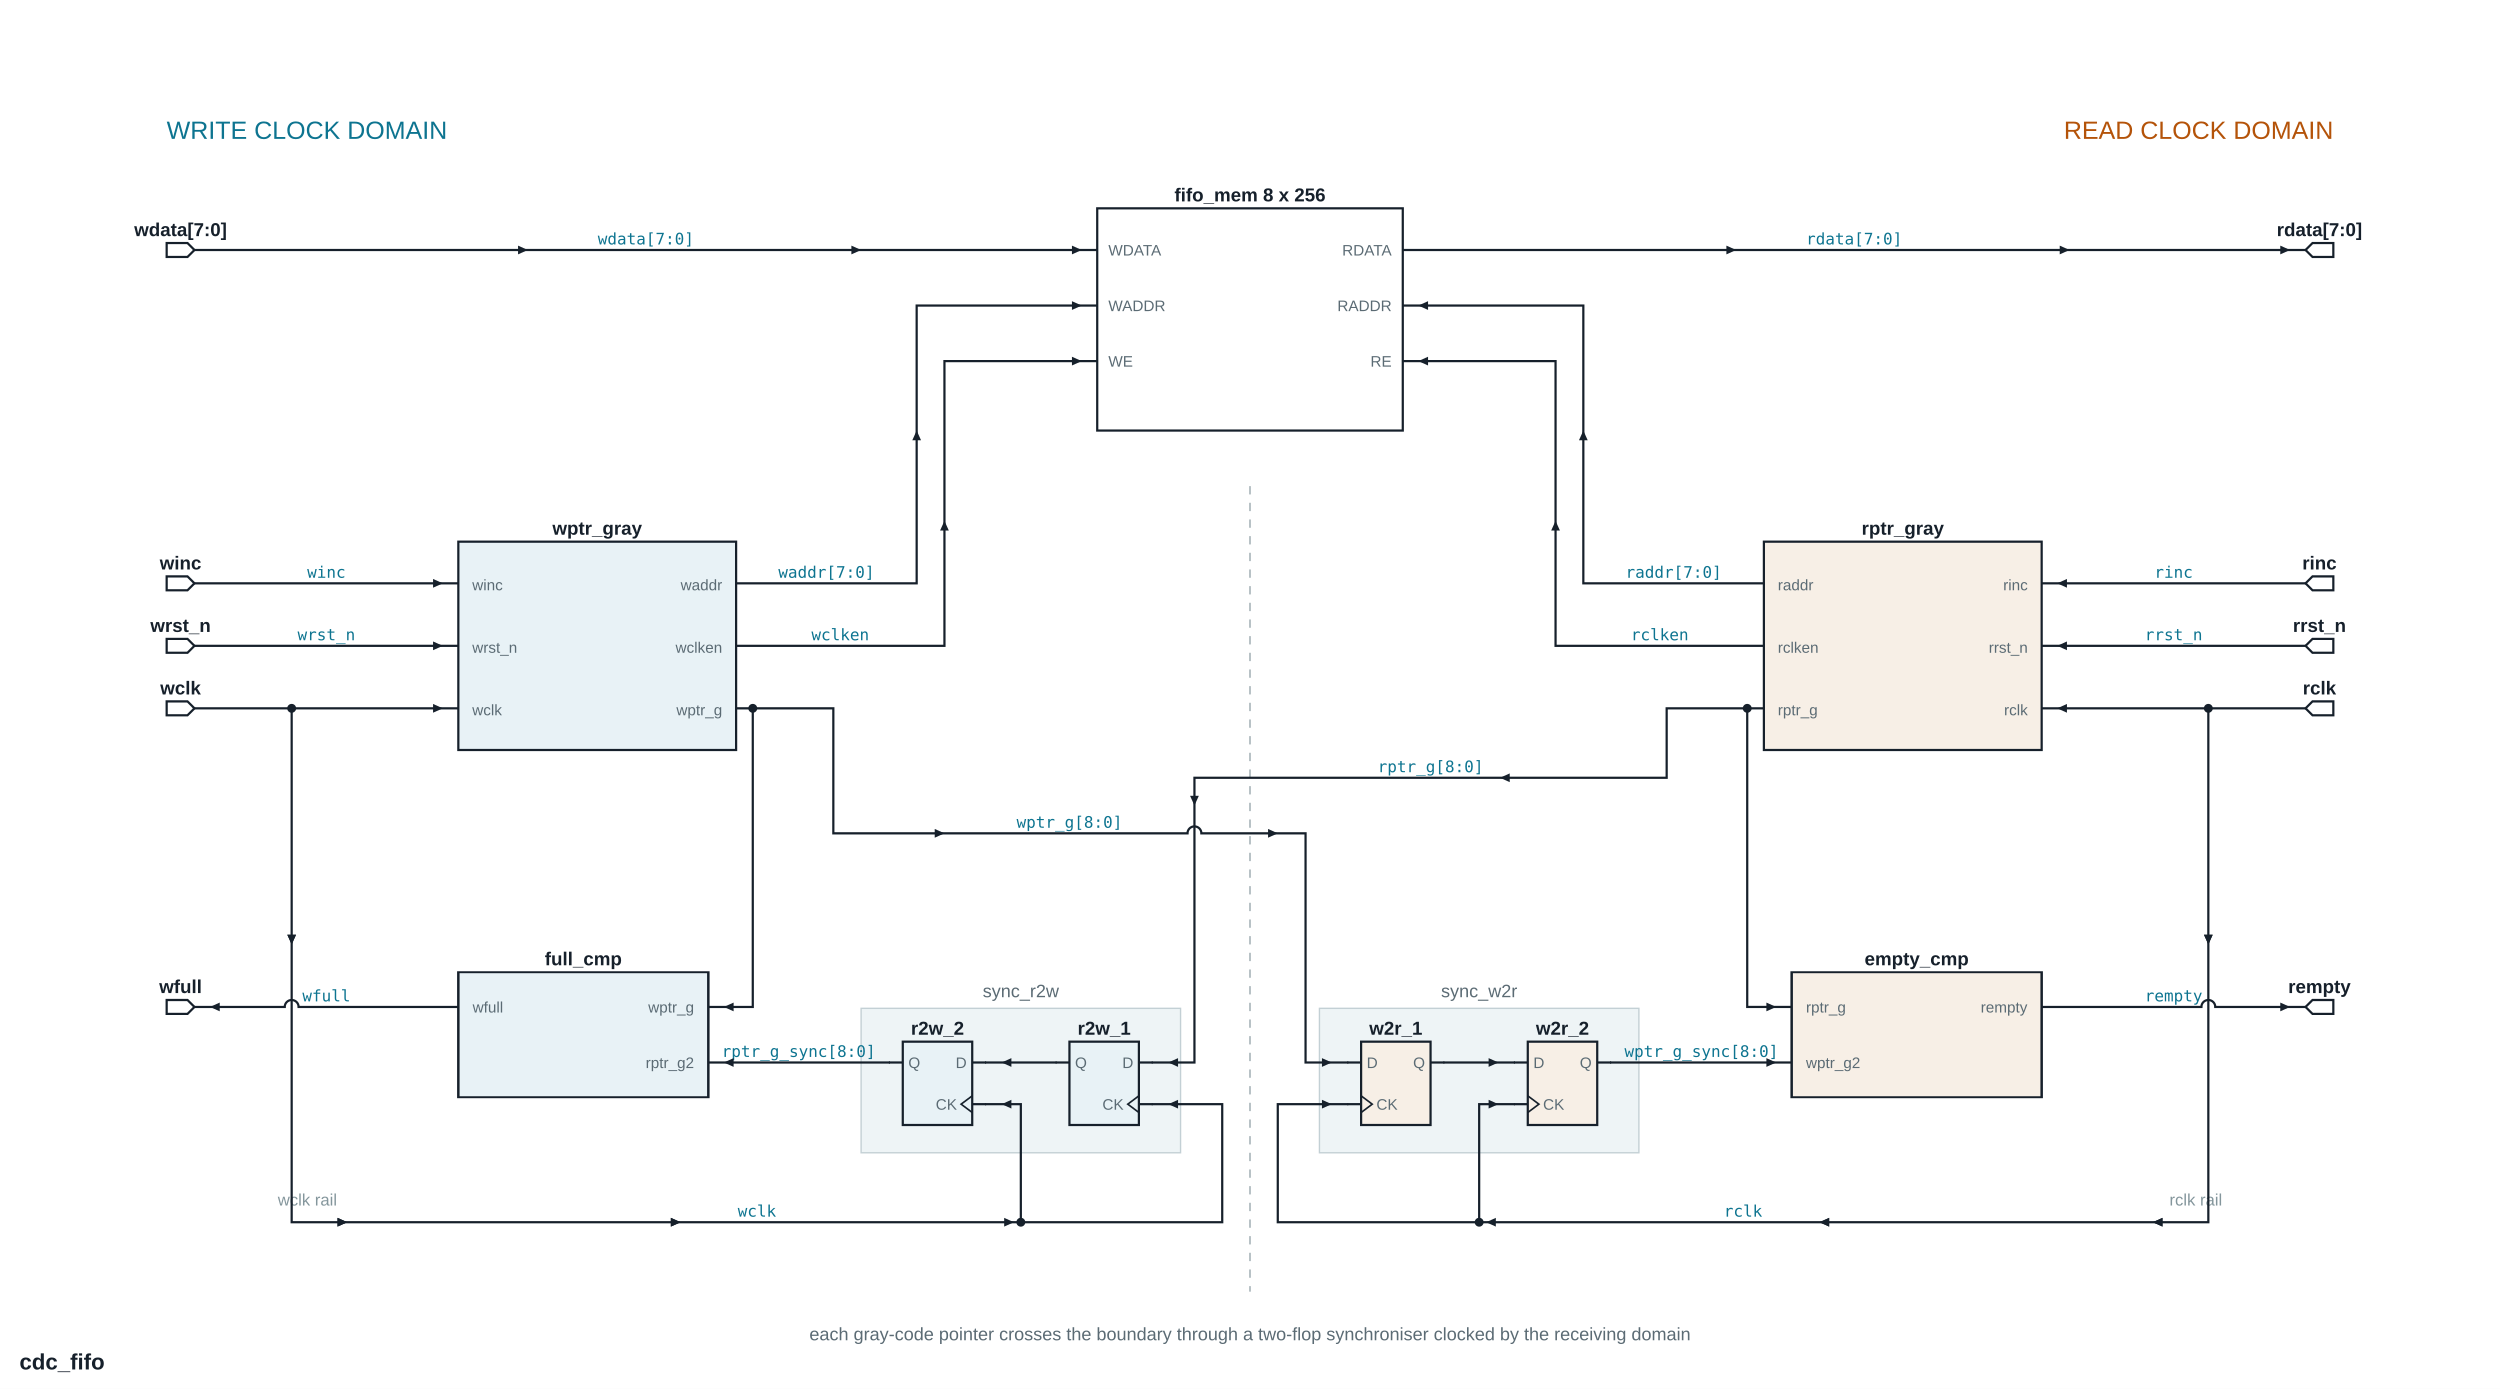
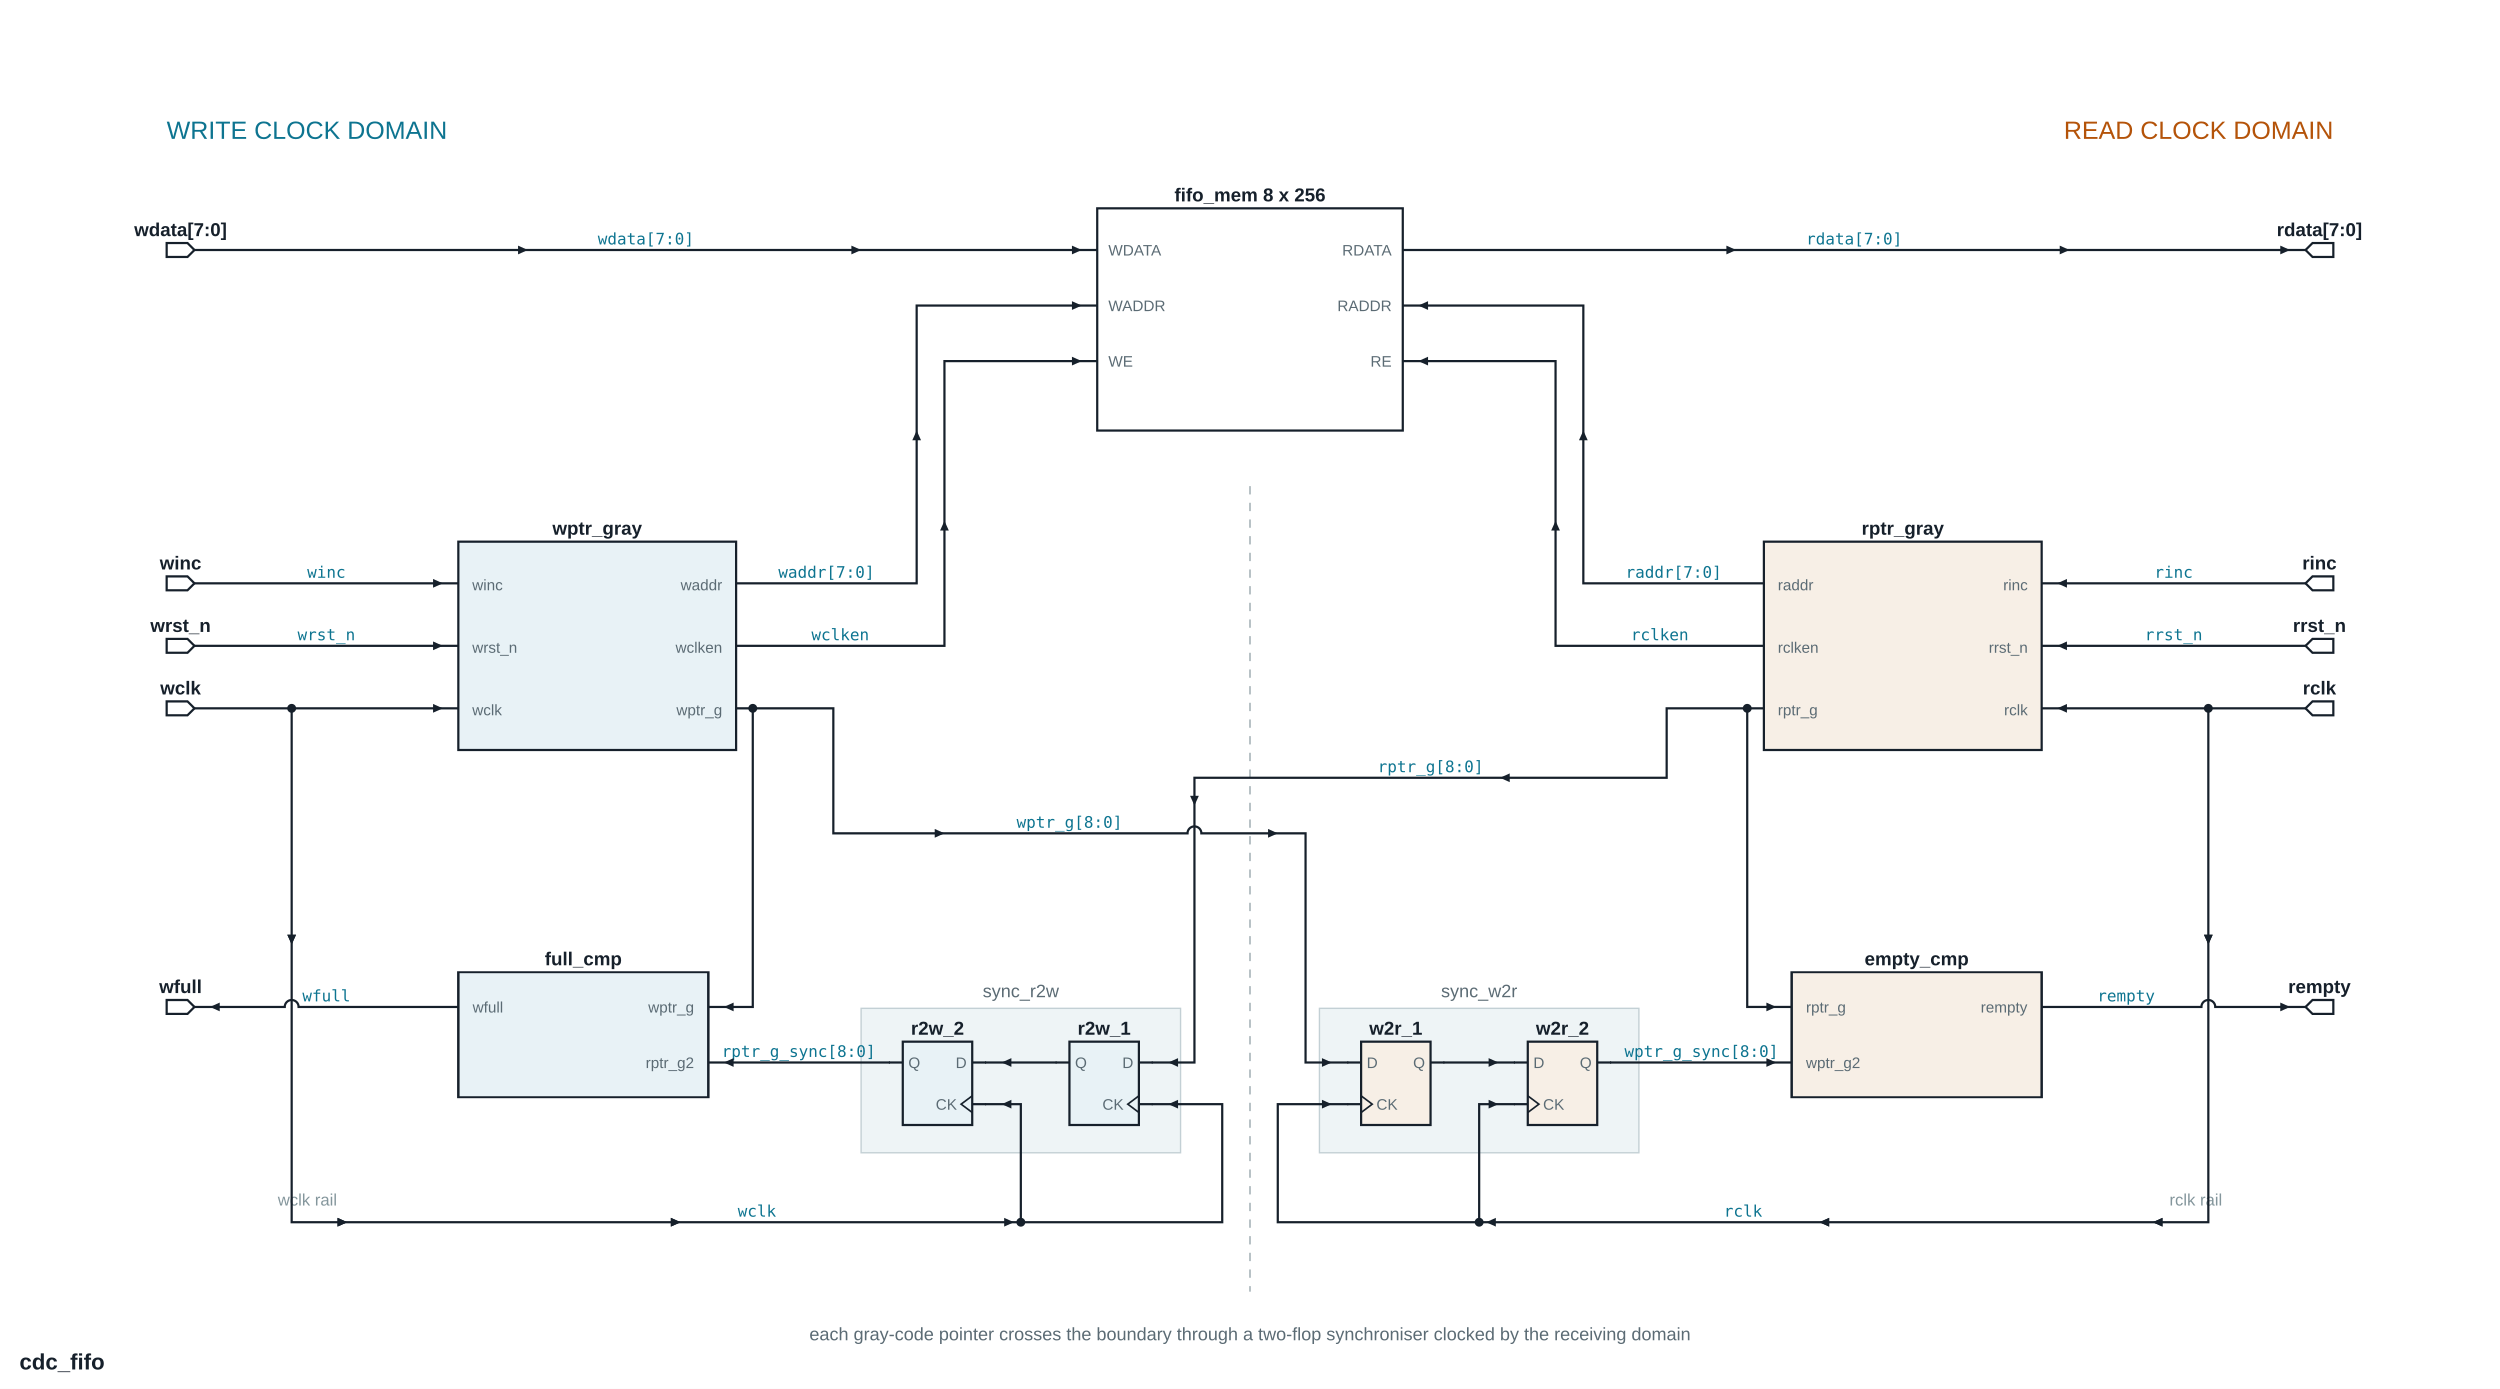
<svg xmlns="http://www.w3.org/2000/svg" width="1800" height="1000" viewBox="0 0 1800 1000" font-family="'IBM Plex Sans','IBM Plex Sans Text',Arial,Helvetica,sans-serif">
  <rect x="0" y="0" width="1800" height="1000" fill="#ffffff" />
  <g class="dl-shapes">
    <rect x="620" y="726" width="230" height="104" fill="#eef4f6" stroke="#c3d0d5" stroke-width="1" />
    <rect x="950" y="726" width="230" height="104" fill="#eef4f6" stroke="#c3d0d5" stroke-width="1" />
    <text x="735" y="718" text-anchor="middle" font-family="'IBM Plex Sans','IBM Plex Sans Text',Arial,Helvetica,sans-serif" font-size="13" fill="#5b6b74">sync_r2w</text>
    <text x="1065" y="718" text-anchor="middle" font-family="'IBM Plex Sans','IBM Plex Sans Text',Arial,Helvetica,sans-serif" font-size="13" fill="#5b6b74">sync_w2r</text>
    <text x="120" y="100" text-anchor="start" font-family="'IBM Plex Sans','IBM Plex Sans Text',Arial,Helvetica,sans-serif" font-size="18" fill="#0d7490">WRITE CLOCK DOMAIN</text>
    <text x="1680" y="100" text-anchor="end" font-family="'IBM Plex Sans','IBM Plex Sans Text',Arial,Helvetica,sans-serif" font-size="18" fill="#b45309">READ CLOCK DOMAIN</text>
    <polyline points="900,350 900,930" fill="none" stroke="#aab6bb" stroke-width="1.2" stroke-dasharray="6 6" />
    <text x="900" y="965" text-anchor="middle" font-family="'IBM Plex Sans','IBM Plex Sans Text',Arial,Helvetica,sans-serif" font-size="13" fill="#5b6b74">each gray-code pointer crosses the boundary through a two-flop synchroniser clocked by the receiving domain</text>
    <text x="200" y="868" text-anchor="start" font-family="'IBM Plex Sans','IBM Plex Sans Text',Arial,Helvetica,sans-serif" font-size="12" fill="#84969c">wclk rail</text>
    <text x="1600" y="868" text-anchor="end" font-family="'IBM Plex Sans','IBM Plex Sans Text',Arial,Helvetica,sans-serif" font-size="12" fill="#84969c">rclk rail</text>
  </g>
  <g class="dl-nets">
    <path class="dl-net" data-id="n1" d="M140 180 L790 180" fill="none" stroke="#16202b" stroke-width="1.6" stroke-linejoin="miter" stroke-linecap="square" />
    <path class="dl-net" data-id="n2" d="M140 420 L330 420" fill="none" stroke="#16202b" stroke-width="1.6" stroke-linejoin="miter" stroke-linecap="square" />
    <path class="dl-net" data-id="n3" d="M140 465 L330 465" fill="none" stroke="#16202b" stroke-width="1.6" stroke-linejoin="miter" stroke-linecap="square" />
    <path class="dl-net" data-id="n4" d="M140 510 L330 510 M140 510 L210 510 L210 880 L880 880 L880 795 L830 795 M140 510 L210 510 L210 880 L735 880 L735 795 L710 795" fill="none" stroke="#16202b" stroke-width="1.6" stroke-linejoin="miter" stroke-linecap="square" />
    <path class="dl-net" data-id="n5" d="M530 420 L660 420 L660 220 L790 220" fill="none" stroke="#16202b" stroke-width="1.6" stroke-linejoin="miter" stroke-linecap="square" />
    <path class="dl-net" data-id="n6" d="M530 465 L680 465 L680 260 L790 260" fill="none" stroke="#16202b" stroke-width="1.6" stroke-linejoin="miter" stroke-linecap="square" />
    <path class="dl-net" data-id="n7" d="M1010 180 L1660 180" fill="none" stroke="#16202b" stroke-width="1.6" stroke-linejoin="miter" stroke-linecap="square" />
    <path class="dl-net" data-id="n8" d="M1660 420 L1470 420" fill="none" stroke="#16202b" stroke-width="1.6" stroke-linejoin="miter" stroke-linecap="square" />
    <path class="dl-net" data-id="n9" d="M1660 465 L1470 465" fill="none" stroke="#16202b" stroke-width="1.6" stroke-linejoin="miter" stroke-linecap="square" />
    <path class="dl-net" data-id="n10" d="M1660 510 L1470 510 M1660 510 L1590 510 L1590 880 L920 880 L920 795 L970 795 M1660 510 L1590 510 L1590 880 L1065 880 L1065 795 L1090 795" fill="none" stroke="#16202b" stroke-width="1.6" stroke-linejoin="miter" stroke-linecap="square" />
    <path class="dl-net" data-id="n11" d="M1270 420 L1140 420 L1140 220 L1010 220" fill="none" stroke="#16202b" stroke-width="1.6" stroke-linejoin="miter" stroke-linecap="square" />
    <path class="dl-net" data-id="n12" d="M1270 465 L1120 465 L1120 260 L1010 260" fill="none" stroke="#16202b" stroke-width="1.6" stroke-linejoin="miter" stroke-linecap="square" />
    <path class="dl-net" data-id="n13" d="M530 510 L542 510 L542 725 L510 725 M530 510 L600 510 L600 600 L855 600 A5 5 0 0 1 865 600 L940 600 L940 765 L970 765" fill="none" stroke="#16202b" stroke-width="1.6" stroke-linejoin="miter" stroke-linecap="square" />
    <path class="dl-net" data-id="n14" d="M1270 510 L1258 510 L1258 725 L1290 725 M1270 510 L1200 510 L1200 560 L860 560 L860 765 L830 765" fill="none" stroke="#16202b" stroke-width="1.6" stroke-linejoin="miter" stroke-linecap="square" />
    <path class="dl-net" data-id="n17" d="M1040 765 L1090 765" fill="none" stroke="#16202b" stroke-width="1.6" stroke-linejoin="miter" stroke-linecap="square" />
    <path class="dl-net" data-id="n18" d="M1160 765 L1290 765" fill="none" stroke="#16202b" stroke-width="1.6" stroke-linejoin="miter" stroke-linecap="square" />
    <path class="dl-net" data-id="n19" d="M760 765 L710 765" fill="none" stroke="#16202b" stroke-width="1.6" stroke-linejoin="miter" stroke-linecap="square" />
    <path class="dl-net" data-id="n20" d="M640 765 L510 765" fill="none" stroke="#16202b" stroke-width="1.6" stroke-linejoin="miter" stroke-linecap="square" />
    <path class="dl-net" data-id="n21" d="M330 725 L215 725 A5 5 0 0 0 205 725 L140 725" fill="none" stroke="#16202b" stroke-width="1.6" stroke-linejoin="miter" stroke-linecap="square" />
    <path class="dl-net" data-id="n22" d="M1470 725 L1585 725 A5 5 0 0 1 1595 725 L1660 725" fill="none" stroke="#16202b" stroke-width="1.6" stroke-linejoin="miter" stroke-linecap="square" />
    <text x="465" y="176" text-anchor="middle" font-family="'IBM Plex Mono','DejaVu Sans Mono','Courier New',monospace" font-size="11.5" fill="#0d7490">wdata[7:0]</text>
    <text x="235" y="416" text-anchor="middle" font-family="'IBM Plex Mono','DejaVu Sans Mono','Courier New',monospace" font-size="11.5" fill="#0d7490">winc</text>
    <text x="235" y="461" text-anchor="middle" font-family="'IBM Plex Mono','DejaVu Sans Mono','Courier New',monospace" font-size="11.5" fill="#0d7490">wrst_n</text>
    <text x="545" y="876" text-anchor="middle" font-family="'IBM Plex Mono','DejaVu Sans Mono','Courier New',monospace" font-size="11.5" fill="#0d7490">wclk</text>
    <text x="595" y="416" text-anchor="middle" font-family="'IBM Plex Mono','DejaVu Sans Mono','Courier New',monospace" font-size="11.5" fill="#0d7490">waddr[7:0]</text>
    <text x="605" y="461" text-anchor="middle" font-family="'IBM Plex Mono','DejaVu Sans Mono','Courier New',monospace" font-size="11.5" fill="#0d7490">wclken</text>
    <text x="1335" y="176" text-anchor="middle" font-family="'IBM Plex Mono','DejaVu Sans Mono','Courier New',monospace" font-size="11.5" fill="#0d7490">rdata[7:0]</text>
    <text x="1565" y="416" text-anchor="middle" font-family="'IBM Plex Mono','DejaVu Sans Mono','Courier New',monospace" font-size="11.5" fill="#0d7490">rinc</text>
    <text x="1565" y="461" text-anchor="middle" font-family="'IBM Plex Mono','DejaVu Sans Mono','Courier New',monospace" font-size="11.5" fill="#0d7490">rrst_n</text>
    <text x="1255" y="876" text-anchor="middle" font-family="'IBM Plex Mono','DejaVu Sans Mono','Courier New',monospace" font-size="11.5" fill="#0d7490">rclk</text>
    <text x="1205" y="416" text-anchor="middle" font-family="'IBM Plex Mono','DejaVu Sans Mono','Courier New',monospace" font-size="11.5" fill="#0d7490">raddr[7:0]</text>
    <text x="1195" y="461" text-anchor="middle" font-family="'IBM Plex Mono','DejaVu Sans Mono','Courier New',monospace" font-size="11.5" fill="#0d7490">rclken</text>
    <text x="770" y="596" text-anchor="middle" font-family="'IBM Plex Mono','DejaVu Sans Mono','Courier New',monospace" font-size="11.5" fill="#0d7490">wptr_g[8:0]</text>
    <text x="1030" y="556" text-anchor="middle" font-family="'IBM Plex Mono','DejaVu Sans Mono','Courier New',monospace" font-size="11.5" fill="#0d7490">rptr_g[8:0]</text>
    <text x="1225" y="761" text-anchor="middle" font-family="'IBM Plex Mono','DejaVu Sans Mono','Courier New',monospace" font-size="11.5" fill="#0d7490">wptr_g_sync[8:0]</text>
    <text x="575" y="761" text-anchor="middle" font-family="'IBM Plex Mono','DejaVu Sans Mono','Courier New',monospace" font-size="11.5" fill="#0d7490">rptr_g_sync[8:0]</text>
    <text x="235" y="721" text-anchor="middle" font-family="'IBM Plex Mono','DejaVu Sans Mono','Courier New',monospace" font-size="11.5" fill="#0d7490">wfull</text>
-     <text x="1565" y="721" text-anchor="middle" font-family="'IBM Plex Mono','DejaVu Sans Mono','Courier New',monospace" font-size="11.5" fill="#0d7490">rempty</text>
+     <text x="1530.8" y="721" text-anchor="middle" font-family="'IBM Plex Mono','DejaVu Sans Mono','Courier New',monospace" font-size="11.5" fill="#0d7490">rempty</text>
    <polygon points="380,180 373,183.15 373,176.85" fill="#16202b" />
    <polygon points="620,180 613,183.15 613,176.85" fill="#16202b" />
    <polygon points="778.8,180 771.8,183.15 771.8,176.85" fill="#16202b" />
    <polygon points="318.8,420 311.8,423.15 311.8,416.85" fill="#16202b" />
    <polygon points="318.8,465 311.8,468.15 311.8,461.85" fill="#16202b" />
    <polygon points="318.8,510 311.8,513.15 311.8,506.85" fill="#16202b" />
    <polygon points="210,680 206.85,673 213.15,673" fill="#16202b" />
    <polygon points="250,880 243,883.15 243,876.85" fill="#16202b" />
    <polygon points="490,880 483,883.15 483,876.85" fill="#16202b" />
    <polygon points="730,880 723,883.15 723,876.85" fill="#16202b" />
    <polygon points="841.2,795 848.2,791.85 848.2,798.15" fill="#16202b" />
    <polygon points="210,680 206.85,673 213.15,673" fill="#16202b" />
    <polygon points="250,880 243,883.15 243,876.85" fill="#16202b" />
    <polygon points="490,880 483,883.15 483,876.85" fill="#16202b" />
    <polygon points="721.2,795 728.2,791.85 728.2,798.15" fill="#16202b" />
    <polygon points="660,310 663.15,317 656.85,317" fill="#16202b" />
    <polygon points="778.8,220 771.8,223.15 771.8,216.85" fill="#16202b" />
    <polygon points="680,375 683.15,382 676.85,382" fill="#16202b" />
    <polygon points="778.8,260 771.8,263.15 771.8,256.85" fill="#16202b" />
    <polygon points="1250,180 1243,183.15 1243,176.85" fill="#16202b" />
    <polygon points="1490,180 1483,183.15 1483,176.85" fill="#16202b" />
    <polygon points="1648.8,180 1641.8,183.15 1641.8,176.85" fill="#16202b" />
    <polygon points="1481.2,420 1488.2,416.85 1488.2,423.15" fill="#16202b" />
    <polygon points="1481.2,465 1488.2,461.85 1488.2,468.15" fill="#16202b" />
    <polygon points="1481.2,510 1488.2,506.85 1488.2,513.15" fill="#16202b" />
    <polygon points="1590,680 1586.85,673 1593.15,673" fill="#16202b" />
    <polygon points="1550,880 1557,876.85 1557,883.15" fill="#16202b" />
    <polygon points="1310,880 1317,876.85 1317,883.15" fill="#16202b" />
    <polygon points="1070,880 1077,876.85 1077,883.15" fill="#16202b" />
    <polygon points="958.8,795 951.8,798.15 951.8,791.85" fill="#16202b" />
    <polygon points="1590,680 1586.85,673 1593.15,673" fill="#16202b" />
    <polygon points="1550,880 1557,876.85 1557,883.15" fill="#16202b" />
    <polygon points="1310,880 1317,876.85 1317,883.15" fill="#16202b" />
    <polygon points="1078.8,795 1071.8,798.15 1071.8,791.85" fill="#16202b" />
    <polygon points="1140,310 1143.15,317 1136.85,317" fill="#16202b" />
    <polygon points="1021.2,220 1028.2,216.85 1028.2,223.15" fill="#16202b" />
    <polygon points="1120,375 1123.15,382 1116.85,382" fill="#16202b" />
    <polygon points="1021.2,260 1028.2,256.85 1028.2,263.15" fill="#16202b" />
    <polygon points="521.2,725 528.2,721.85 528.2,728.15" fill="#16202b" />
    <polygon points="680,600 673,603.15 673,596.85" fill="#16202b" />
    <polygon points="920,600 913,603.15 913,596.85" fill="#16202b" />
    <polygon points="958.8,765 951.8,768.15 951.8,761.85" fill="#16202b" />
    <polygon points="1278.8,725 1271.8,728.15 1271.8,721.85" fill="#16202b" />
    <polygon points="1080,560 1087,556.85 1087,563.15" fill="#16202b" />
    <polygon points="860,580 856.85,573 863.15,573" fill="#16202b" />
    <polygon points="841.2,765 848.2,761.85 848.2,768.15" fill="#16202b" />
    <polygon points="1078.8,765 1071.8,768.15 1071.8,761.85" fill="#16202b" />
    <polygon points="1278.8,765 1271.8,768.15 1271.8,761.85" fill="#16202b" />
    <polygon points="721.2,765 728.2,761.85 728.2,768.15" fill="#16202b" />
    <polygon points="521.2,765 528.2,761.85 528.2,768.15" fill="#16202b" />
    <polygon points="151.2,725 158.2,721.85 158.2,728.15" fill="#16202b" />
    <polygon points="1648.8,725 1641.8,728.15 1641.8,721.85" fill="#16202b" />
    <circle cx="210" cy="510" r="3.2" fill="#16202b" />
    <circle cx="542" cy="510" r="3.2" fill="#16202b" />
    <circle cx="735" cy="880" r="3.2" fill="#16202b" />
    <circle cx="1065" cy="880" r="3.2" fill="#16202b" />
    <circle cx="1258" cy="510" r="3.2" fill="#16202b" />
    <circle cx="1590" cy="510" r="3.2" fill="#16202b" />
  </g>
  <g class="dl-cells">
    <g class="dl-cell" data-id="mem" data-type="ram_dp" transform="matrix(1,0,0,1,790,150)">
      <rect x="0" y="0" width="220" height="160" fill="#ffffff" stroke="#16202b" stroke-width="1.6" />
    </g>
    <text x="798" y="184" text-anchor="start" font-family="'IBM Plex Sans','IBM Plex Sans Text',Arial,Helvetica,sans-serif" font-size="11" fill="#5b6b74">WDATA</text>
    <text x="798" y="224" text-anchor="start" font-family="'IBM Plex Sans','IBM Plex Sans Text',Arial,Helvetica,sans-serif" font-size="11" fill="#5b6b74">WADDR</text>
    <text x="798" y="264" text-anchor="start" font-family="'IBM Plex Sans','IBM Plex Sans Text',Arial,Helvetica,sans-serif" font-size="11" fill="#5b6b74">WE</text>
    <text x="1002" y="184" text-anchor="end" font-family="'IBM Plex Sans','IBM Plex Sans Text',Arial,Helvetica,sans-serif" font-size="11" fill="#5b6b74">RDATA</text>
    <text x="1002" y="224" text-anchor="end" font-family="'IBM Plex Sans','IBM Plex Sans Text',Arial,Helvetica,sans-serif" font-size="11" fill="#5b6b74">RADDR</text>
    <text x="1002" y="264" text-anchor="end" font-family="'IBM Plex Sans','IBM Plex Sans Text',Arial,Helvetica,sans-serif" font-size="11" fill="#5b6b74">RE</text>
    <text x="900" y="145" text-anchor="middle" font-family="'IBM Plex Sans','IBM Plex Sans Text',Arial,Helvetica,sans-serif" font-size="13.5" font-weight="600" fill="#16202b">fifo_mem  8 x 256</text>
    <g class="dl-cell" data-id="p_wdata" data-type="port_in" transform="matrix(1,0,0,1,120,175)">
      <path d="M0 0 H15 L20 5 L15 10 H0 Z" fill="#ffffff" stroke="#16202b" stroke-width="1.6" />
    </g>
    <text x="130" y="170" text-anchor="middle" font-family="'IBM Plex Sans','IBM Plex Sans Text',Arial,Helvetica,sans-serif" font-size="13.5" font-weight="600" fill="#16202b">wdata[7:0]</text>
    <g class="dl-cell" data-id="p_winc" data-type="port_in" transform="matrix(1,0,0,1,120,415)">
      <path d="M0 0 H15 L20 5 L15 10 H0 Z" fill="#ffffff" stroke="#16202b" stroke-width="1.6" />
    </g>
    <text x="130" y="410" text-anchor="middle" font-family="'IBM Plex Sans','IBM Plex Sans Text',Arial,Helvetica,sans-serif" font-size="13.5" font-weight="600" fill="#16202b">winc</text>
    <g class="dl-cell" data-id="p_wrstn" data-type="port_in" transform="matrix(1,0,0,1,120,460)">
      <path d="M0 0 H15 L20 5 L15 10 H0 Z" fill="#ffffff" stroke="#16202b" stroke-width="1.6" />
    </g>
    <text x="130" y="455" text-anchor="middle" font-family="'IBM Plex Sans','IBM Plex Sans Text',Arial,Helvetica,sans-serif" font-size="13.5" font-weight="600" fill="#16202b">wrst_n</text>
    <g class="dl-cell" data-id="p_wclk" data-type="port_in" transform="matrix(1,0,0,1,120,505)">
      <path d="M0 0 H15 L20 5 L15 10 H0 Z" fill="#ffffff" stroke="#16202b" stroke-width="1.6" />
    </g>
    <text x="130" y="500" text-anchor="middle" font-family="'IBM Plex Sans','IBM Plex Sans Text',Arial,Helvetica,sans-serif" font-size="13.5" font-weight="600" fill="#16202b">wclk</text>
    <g class="dl-cell" data-id="p_wfull" data-type="port_out" transform="matrix(-1,0,0,1,140,720)">
      <path d="M20 0 H5 L0 5 L5 10 H20 Z" fill="#ffffff" stroke="#16202b" stroke-width="1.6" />
    </g>
    <text x="130" y="715" text-anchor="middle" font-family="'IBM Plex Sans','IBM Plex Sans Text',Arial,Helvetica,sans-serif" font-size="13.5" font-weight="600" fill="#16202b">wfull</text>
    <g class="dl-cell" data-id="wptr" data-type="block6" transform="matrix(1.25,0,0,1.25,330,390)">
      <rect x="0" y="0" width="160" height="120" fill="#e8f2f6" stroke="#16202b" stroke-width="1.28" />
    </g>
    <text x="340" y="425" text-anchor="start" font-family="'IBM Plex Sans','IBM Plex Sans Text',Arial,Helvetica,sans-serif" font-size="11" fill="#5b6b74">winc</text>
    <text x="340" y="470" text-anchor="start" font-family="'IBM Plex Sans','IBM Plex Sans Text',Arial,Helvetica,sans-serif" font-size="11" fill="#5b6b74">wrst_n</text>
    <text x="340" y="515" text-anchor="start" font-family="'IBM Plex Sans','IBM Plex Sans Text',Arial,Helvetica,sans-serif" font-size="11" fill="#5b6b74">wclk</text>
    <text x="520" y="425" text-anchor="end" font-family="'IBM Plex Sans','IBM Plex Sans Text',Arial,Helvetica,sans-serif" font-size="11" fill="#5b6b74">waddr</text>
    <text x="520" y="470" text-anchor="end" font-family="'IBM Plex Sans','IBM Plex Sans Text',Arial,Helvetica,sans-serif" font-size="11" fill="#5b6b74">wclken</text>
    <text x="520" y="515" text-anchor="end" font-family="'IBM Plex Sans','IBM Plex Sans Text',Arial,Helvetica,sans-serif" font-size="11" fill="#5b6b74">wptr_g</text>
    <text x="430" y="385" text-anchor="middle" font-family="'IBM Plex Sans','IBM Plex Sans Text',Arial,Helvetica,sans-serif" font-size="13.5" font-weight="600" fill="#16202b">wptr_gray</text>
    <g class="dl-cell" data-id="wfull" data-type="block" transform="matrix(-1.2857,0,0,1,510,700)">
      <rect x="0" y="0" width="140" height="90" fill="#e8f2f6" stroke="#16202b" stroke-width="1.4" />
    </g>
    <text x="499.714" y="729" text-anchor="end" font-family="'IBM Plex Sans','IBM Plex Sans Text',Arial,Helvetica,sans-serif" font-size="11" fill="#5b6b74">wptr_g</text>
    <text x="499.714" y="769" text-anchor="end" font-family="'IBM Plex Sans','IBM Plex Sans Text',Arial,Helvetica,sans-serif" font-size="11" fill="#5b6b74">rptr_g2</text>
    <text x="340.286" y="729" text-anchor="start" font-family="'IBM Plex Sans','IBM Plex Sans Text',Arial,Helvetica,sans-serif" font-size="11" fill="#5b6b74">wfull</text>
    <text x="420" y="695" text-anchor="middle" font-family="'IBM Plex Sans','IBM Plex Sans Text',Arial,Helvetica,sans-serif" font-size="13.5" font-weight="600" fill="#16202b">full_cmp</text>
    <g class="dl-cell" data-id="sr1" data-type="reg" transform="matrix(-1,0,0,1,830,750)">
      <line x1="0" y1="15" x2="10" y2="15" stroke="#16202b" stroke-width="1.6" />
      <line x1="0" y1="45" x2="10" y2="45" stroke="#16202b" stroke-width="1.6" />
      <rect x="10" y="0" width="50" height="60" fill="#e8f2f6" stroke="#16202b" stroke-width="1.6" />
      <path d="M10 39 L18 45 L10 51" fill="none" stroke="#16202b" stroke-width="1.2" />
      <line x1="60" y1="15" x2="70" y2="15" stroke="#16202b" stroke-width="1.6" />
    </g>
    <text x="816" y="769" text-anchor="end" font-family="'IBM Plex Sans','IBM Plex Sans Text',Arial,Helvetica,sans-serif" font-size="11" fill="#5b6b74">D</text>
    <text x="809" y="799" text-anchor="end" font-family="'IBM Plex Sans','IBM Plex Sans Text',Arial,Helvetica,sans-serif" font-size="11" fill="#5b6b74">CK</text>
    <text x="774" y="769" text-anchor="start" font-family="'IBM Plex Sans','IBM Plex Sans Text',Arial,Helvetica,sans-serif" font-size="11" fill="#5b6b74">Q</text>
    <text x="795" y="745" text-anchor="middle" font-family="'IBM Plex Sans','IBM Plex Sans Text',Arial,Helvetica,sans-serif" font-size="13.5" font-weight="600" fill="#16202b">r2w_1</text>
    <g class="dl-cell" data-id="sr2" data-type="reg" transform="matrix(-1,0,0,1,710,750)">
      <line x1="0" y1="15" x2="10" y2="15" stroke="#16202b" stroke-width="1.6" />
      <line x1="0" y1="45" x2="10" y2="45" stroke="#16202b" stroke-width="1.6" />
      <rect x="10" y="0" width="50" height="60" fill="#e8f2f6" stroke="#16202b" stroke-width="1.6" />
      <path d="M10 39 L18 45 L10 51" fill="none" stroke="#16202b" stroke-width="1.2" />
      <line x1="60" y1="15" x2="70" y2="15" stroke="#16202b" stroke-width="1.6" />
    </g>
    <text x="696" y="769" text-anchor="end" font-family="'IBM Plex Sans','IBM Plex Sans Text',Arial,Helvetica,sans-serif" font-size="11" fill="#5b6b74">D</text>
    <text x="689" y="799" text-anchor="end" font-family="'IBM Plex Sans','IBM Plex Sans Text',Arial,Helvetica,sans-serif" font-size="11" fill="#5b6b74">CK</text>
    <text x="654" y="769" text-anchor="start" font-family="'IBM Plex Sans','IBM Plex Sans Text',Arial,Helvetica,sans-serif" font-size="11" fill="#5b6b74">Q</text>
    <text x="675" y="745" text-anchor="middle" font-family="'IBM Plex Sans','IBM Plex Sans Text',Arial,Helvetica,sans-serif" font-size="13.5" font-weight="600" fill="#16202b">r2w_2</text>
    <g class="dl-cell" data-id="p_rdata" data-type="port_out" transform="matrix(1,0,0,1,1660,175)">
      <path d="M20 0 H5 L0 5 L5 10 H20 Z" fill="#ffffff" stroke="#16202b" stroke-width="1.6" />
    </g>
    <text x="1670" y="170" text-anchor="middle" font-family="'IBM Plex Sans','IBM Plex Sans Text',Arial,Helvetica,sans-serif" font-size="13.5" font-weight="600" fill="#16202b">rdata[7:0]</text>
    <g class="dl-cell" data-id="p_rinc" data-type="port_in" transform="matrix(-1,0,0,1,1680,415)">
      <path d="M0 0 H15 L20 5 L15 10 H0 Z" fill="#ffffff" stroke="#16202b" stroke-width="1.6" />
    </g>
    <text x="1670" y="410" text-anchor="middle" font-family="'IBM Plex Sans','IBM Plex Sans Text',Arial,Helvetica,sans-serif" font-size="13.5" font-weight="600" fill="#16202b">rinc</text>
    <g class="dl-cell" data-id="p_rrstn" data-type="port_in" transform="matrix(-1,0,0,1,1680,460)">
      <path d="M0 0 H15 L20 5 L15 10 H0 Z" fill="#ffffff" stroke="#16202b" stroke-width="1.6" />
    </g>
    <text x="1670" y="455" text-anchor="middle" font-family="'IBM Plex Sans','IBM Plex Sans Text',Arial,Helvetica,sans-serif" font-size="13.5" font-weight="600" fill="#16202b">rrst_n</text>
    <g class="dl-cell" data-id="p_rclk" data-type="port_in" transform="matrix(-1,0,0,1,1680,505)">
      <path d="M0 0 H15 L20 5 L15 10 H0 Z" fill="#ffffff" stroke="#16202b" stroke-width="1.6" />
    </g>
    <text x="1670" y="500" text-anchor="middle" font-family="'IBM Plex Sans','IBM Plex Sans Text',Arial,Helvetica,sans-serif" font-size="13.5" font-weight="600" fill="#16202b">rclk</text>
    <g class="dl-cell" data-id="p_rempty" data-type="port_out" transform="matrix(1,0,0,1,1660,720)">
      <path d="M20 0 H5 L0 5 L5 10 H20 Z" fill="#ffffff" stroke="#16202b" stroke-width="1.6" />
    </g>
    <text x="1670" y="715" text-anchor="middle" font-family="'IBM Plex Sans','IBM Plex Sans Text',Arial,Helvetica,sans-serif" font-size="13.5" font-weight="600" fill="#16202b">rempty</text>
    <g class="dl-cell" data-id="rptr" data-type="block6" transform="matrix(-1.25,0,0,1.25,1470,390)">
      <rect x="0" y="0" width="160" height="120" fill="#f7efe6" stroke="#16202b" stroke-width="1.28" />
    </g>
    <text x="1460" y="425" text-anchor="end" font-family="'IBM Plex Sans','IBM Plex Sans Text',Arial,Helvetica,sans-serif" font-size="11" fill="#5b6b74">rinc</text>
    <text x="1460" y="470" text-anchor="end" font-family="'IBM Plex Sans','IBM Plex Sans Text',Arial,Helvetica,sans-serif" font-size="11" fill="#5b6b74">rrst_n</text>
    <text x="1460" y="515" text-anchor="end" font-family="'IBM Plex Sans','IBM Plex Sans Text',Arial,Helvetica,sans-serif" font-size="11" fill="#5b6b74">rclk</text>
    <text x="1280" y="425" text-anchor="start" font-family="'IBM Plex Sans','IBM Plex Sans Text',Arial,Helvetica,sans-serif" font-size="11" fill="#5b6b74">raddr</text>
    <text x="1280" y="470" text-anchor="start" font-family="'IBM Plex Sans','IBM Plex Sans Text',Arial,Helvetica,sans-serif" font-size="11" fill="#5b6b74">rclken</text>
    <text x="1280" y="515" text-anchor="start" font-family="'IBM Plex Sans','IBM Plex Sans Text',Arial,Helvetica,sans-serif" font-size="11" fill="#5b6b74">rptr_g</text>
    <text x="1370" y="385" text-anchor="middle" font-family="'IBM Plex Sans','IBM Plex Sans Text',Arial,Helvetica,sans-serif" font-size="13.5" font-weight="600" fill="#16202b">rptr_gray</text>
    <g class="dl-cell" data-id="rempty" data-type="block" transform="matrix(1.2857,0,0,1,1290,700)">
      <rect x="0" y="0" width="140" height="90" fill="#f7efe6" stroke="#16202b" stroke-width="1.4" />
    </g>
    <text x="1300.286" y="729" text-anchor="start" font-family="'IBM Plex Sans','IBM Plex Sans Text',Arial,Helvetica,sans-serif" font-size="11" fill="#5b6b74">rptr_g</text>
    <text x="1300.286" y="769" text-anchor="start" font-family="'IBM Plex Sans','IBM Plex Sans Text',Arial,Helvetica,sans-serif" font-size="11" fill="#5b6b74">wptr_g2</text>
    <text x="1459.714" y="729" text-anchor="end" font-family="'IBM Plex Sans','IBM Plex Sans Text',Arial,Helvetica,sans-serif" font-size="11" fill="#5b6b74">rempty</text>
    <text x="1380" y="695" text-anchor="middle" font-family="'IBM Plex Sans','IBM Plex Sans Text',Arial,Helvetica,sans-serif" font-size="13.5" font-weight="600" fill="#16202b">empty_cmp</text>
    <g class="dl-cell" data-id="sw1" data-type="reg" transform="matrix(1,0,0,1,970,750)">
      <line x1="0" y1="15" x2="10" y2="15" stroke="#16202b" stroke-width="1.6" />
      <line x1="0" y1="45" x2="10" y2="45" stroke="#16202b" stroke-width="1.6" />
      <rect x="10" y="0" width="50" height="60" fill="#f7efe6" stroke="#16202b" stroke-width="1.6" />
      <path d="M10 39 L18 45 L10 51" fill="none" stroke="#16202b" stroke-width="1.2" />
      <line x1="60" y1="15" x2="70" y2="15" stroke="#16202b" stroke-width="1.6" />
    </g>
    <text x="984" y="769" text-anchor="start" font-family="'IBM Plex Sans','IBM Plex Sans Text',Arial,Helvetica,sans-serif" font-size="11" fill="#5b6b74">D</text>
    <text x="991" y="799" text-anchor="start" font-family="'IBM Plex Sans','IBM Plex Sans Text',Arial,Helvetica,sans-serif" font-size="11" fill="#5b6b74">CK</text>
    <text x="1026" y="769" text-anchor="end" font-family="'IBM Plex Sans','IBM Plex Sans Text',Arial,Helvetica,sans-serif" font-size="11" fill="#5b6b74">Q</text>
    <text x="1005" y="745" text-anchor="middle" font-family="'IBM Plex Sans','IBM Plex Sans Text',Arial,Helvetica,sans-serif" font-size="13.5" font-weight="600" fill="#16202b">w2r_1</text>
    <g class="dl-cell" data-id="sw2" data-type="reg" transform="matrix(1,0,0,1,1090,750)">
      <line x1="0" y1="15" x2="10" y2="15" stroke="#16202b" stroke-width="1.6" />
      <line x1="0" y1="45" x2="10" y2="45" stroke="#16202b" stroke-width="1.6" />
      <rect x="10" y="0" width="50" height="60" fill="#f7efe6" stroke="#16202b" stroke-width="1.6" />
      <path d="M10 39 L18 45 L10 51" fill="none" stroke="#16202b" stroke-width="1.2" />
      <line x1="60" y1="15" x2="70" y2="15" stroke="#16202b" stroke-width="1.6" />
    </g>
    <text x="1104" y="769" text-anchor="start" font-family="'IBM Plex Sans','IBM Plex Sans Text',Arial,Helvetica,sans-serif" font-size="11" fill="#5b6b74">D</text>
    <text x="1111" y="799" text-anchor="start" font-family="'IBM Plex Sans','IBM Plex Sans Text',Arial,Helvetica,sans-serif" font-size="11" fill="#5b6b74">CK</text>
    <text x="1146" y="769" text-anchor="end" font-family="'IBM Plex Sans','IBM Plex Sans Text',Arial,Helvetica,sans-serif" font-size="11" fill="#5b6b74">Q</text>
    <text x="1125" y="745" text-anchor="middle" font-family="'IBM Plex Sans','IBM Plex Sans Text',Arial,Helvetica,sans-serif" font-size="13.5" font-weight="600" fill="#16202b">w2r_2</text>
  </g>
  <text x="14" y="986" font-family="'IBM Plex Sans','IBM Plex Sans Text',Arial,Helvetica,sans-serif" font-size="16" font-weight="600" fill="#16202b">cdc_fifo</text>
</svg>
